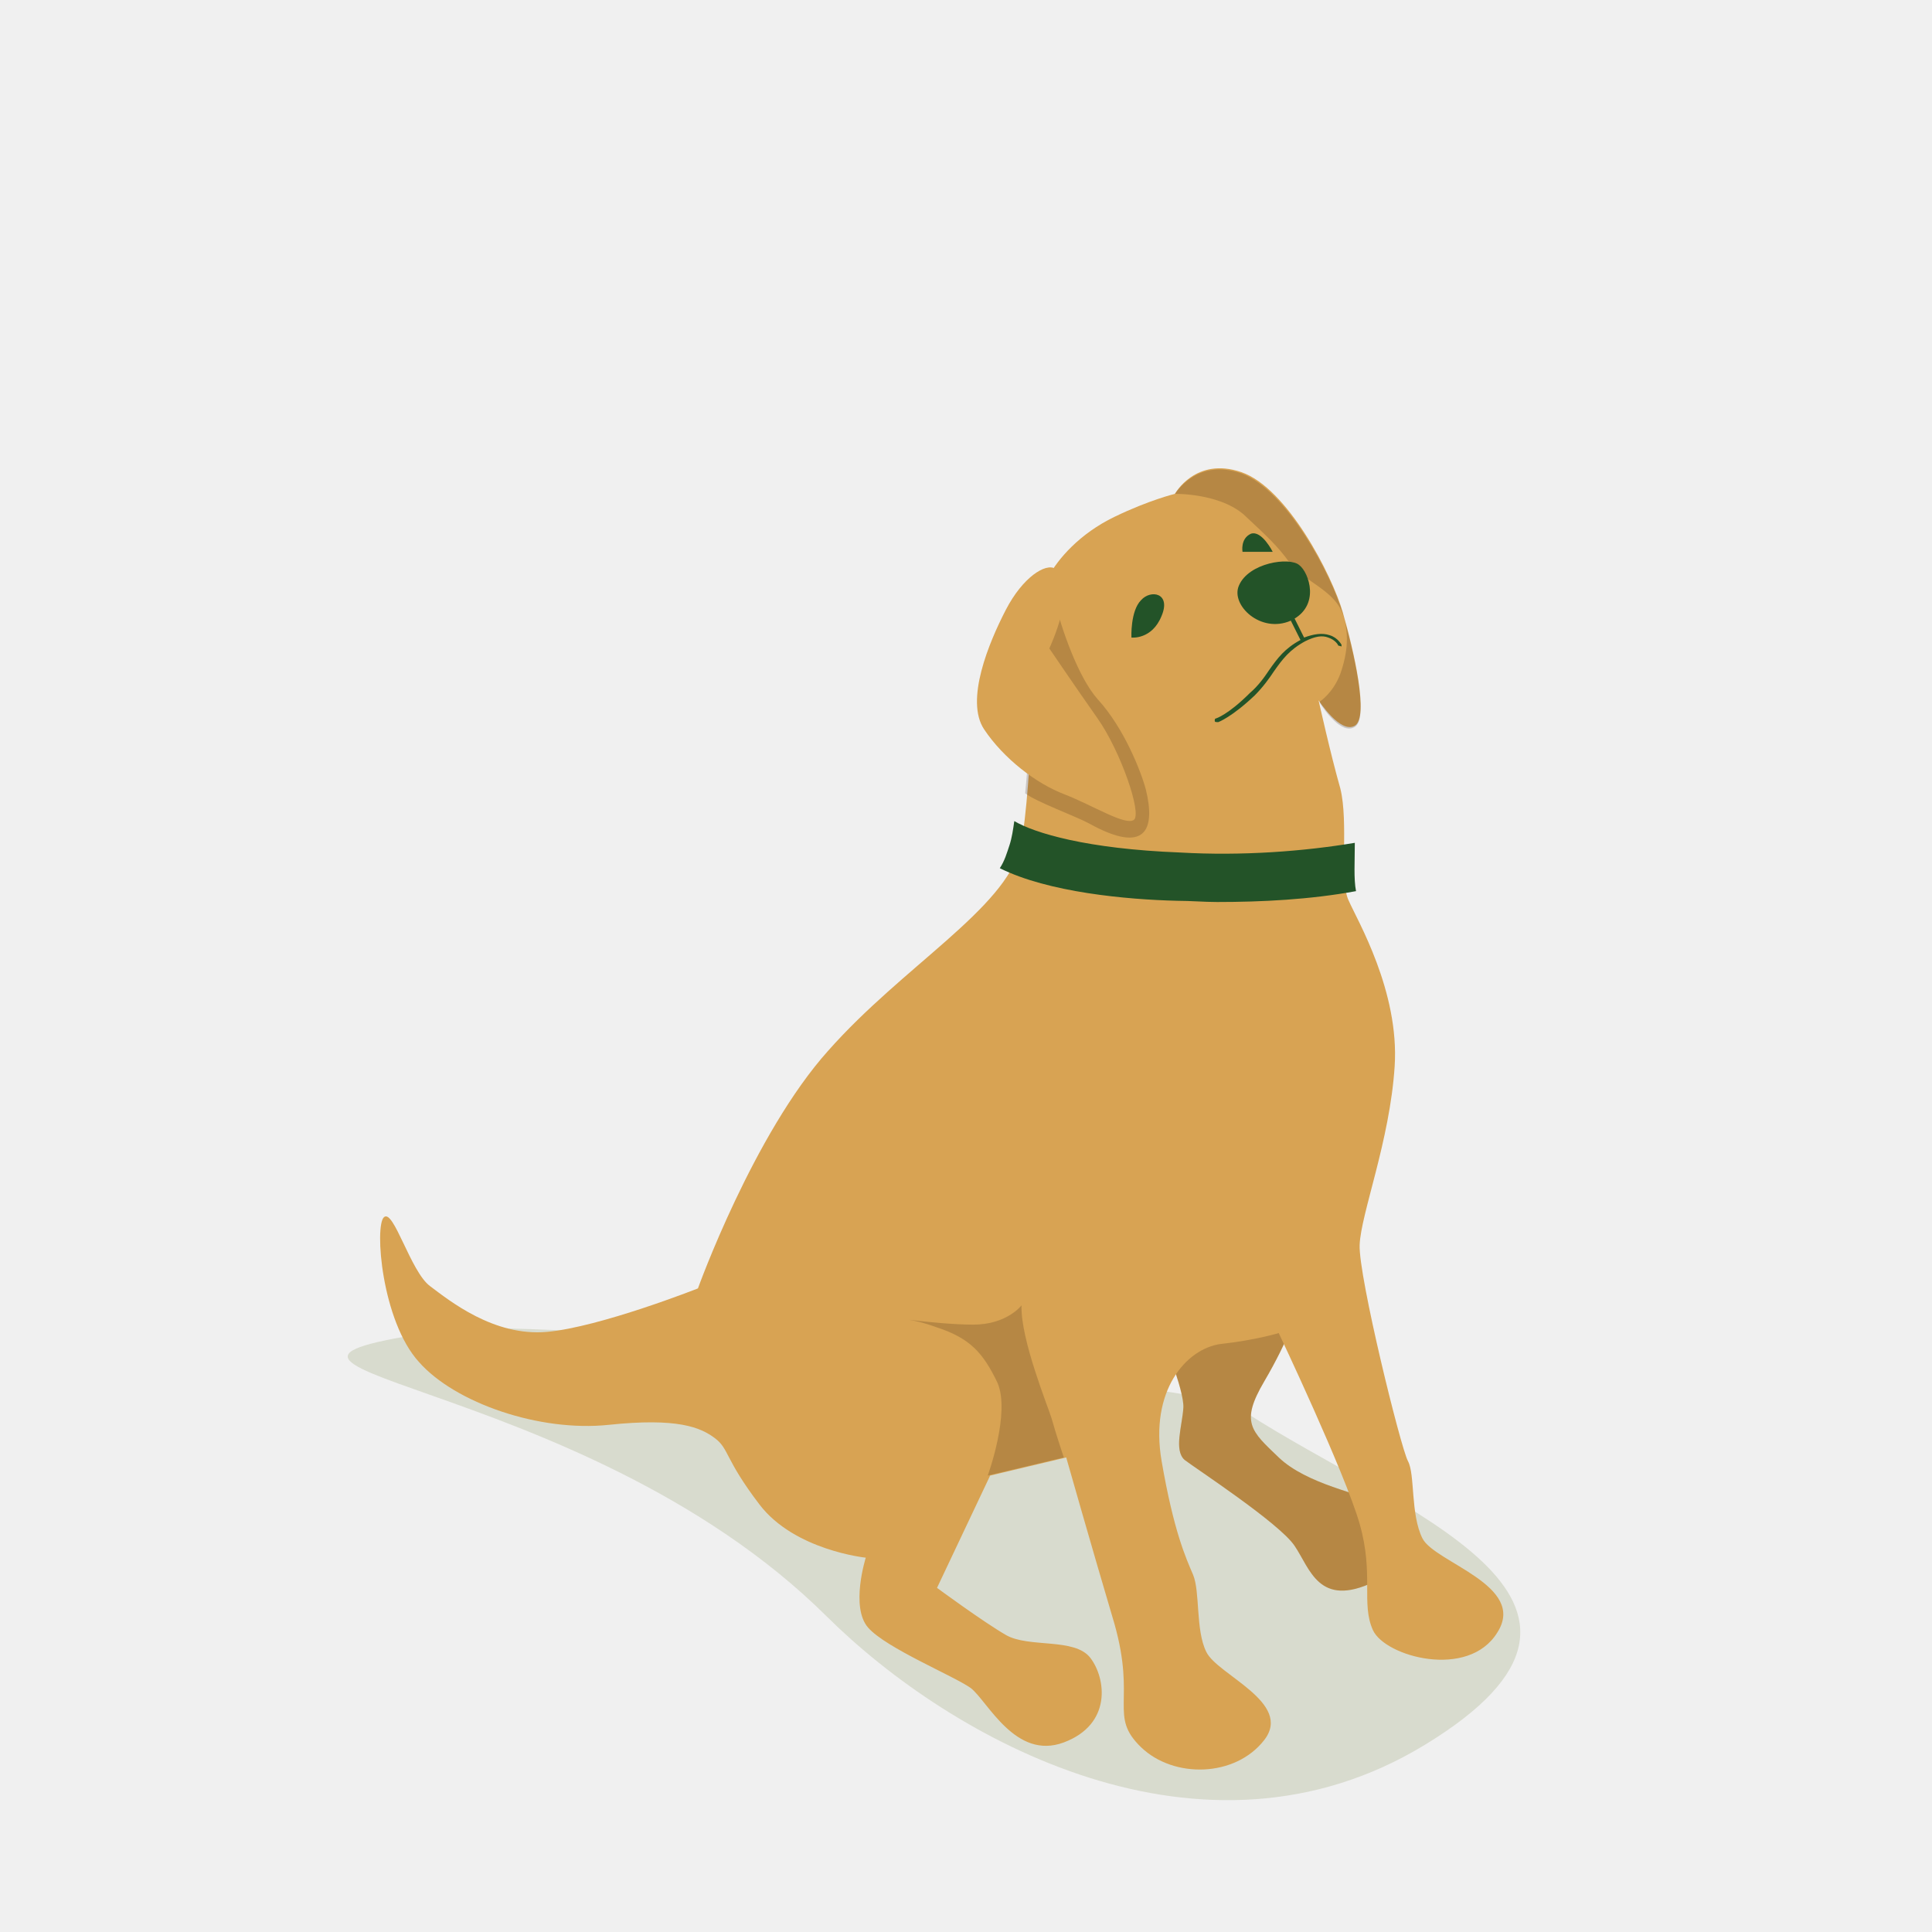
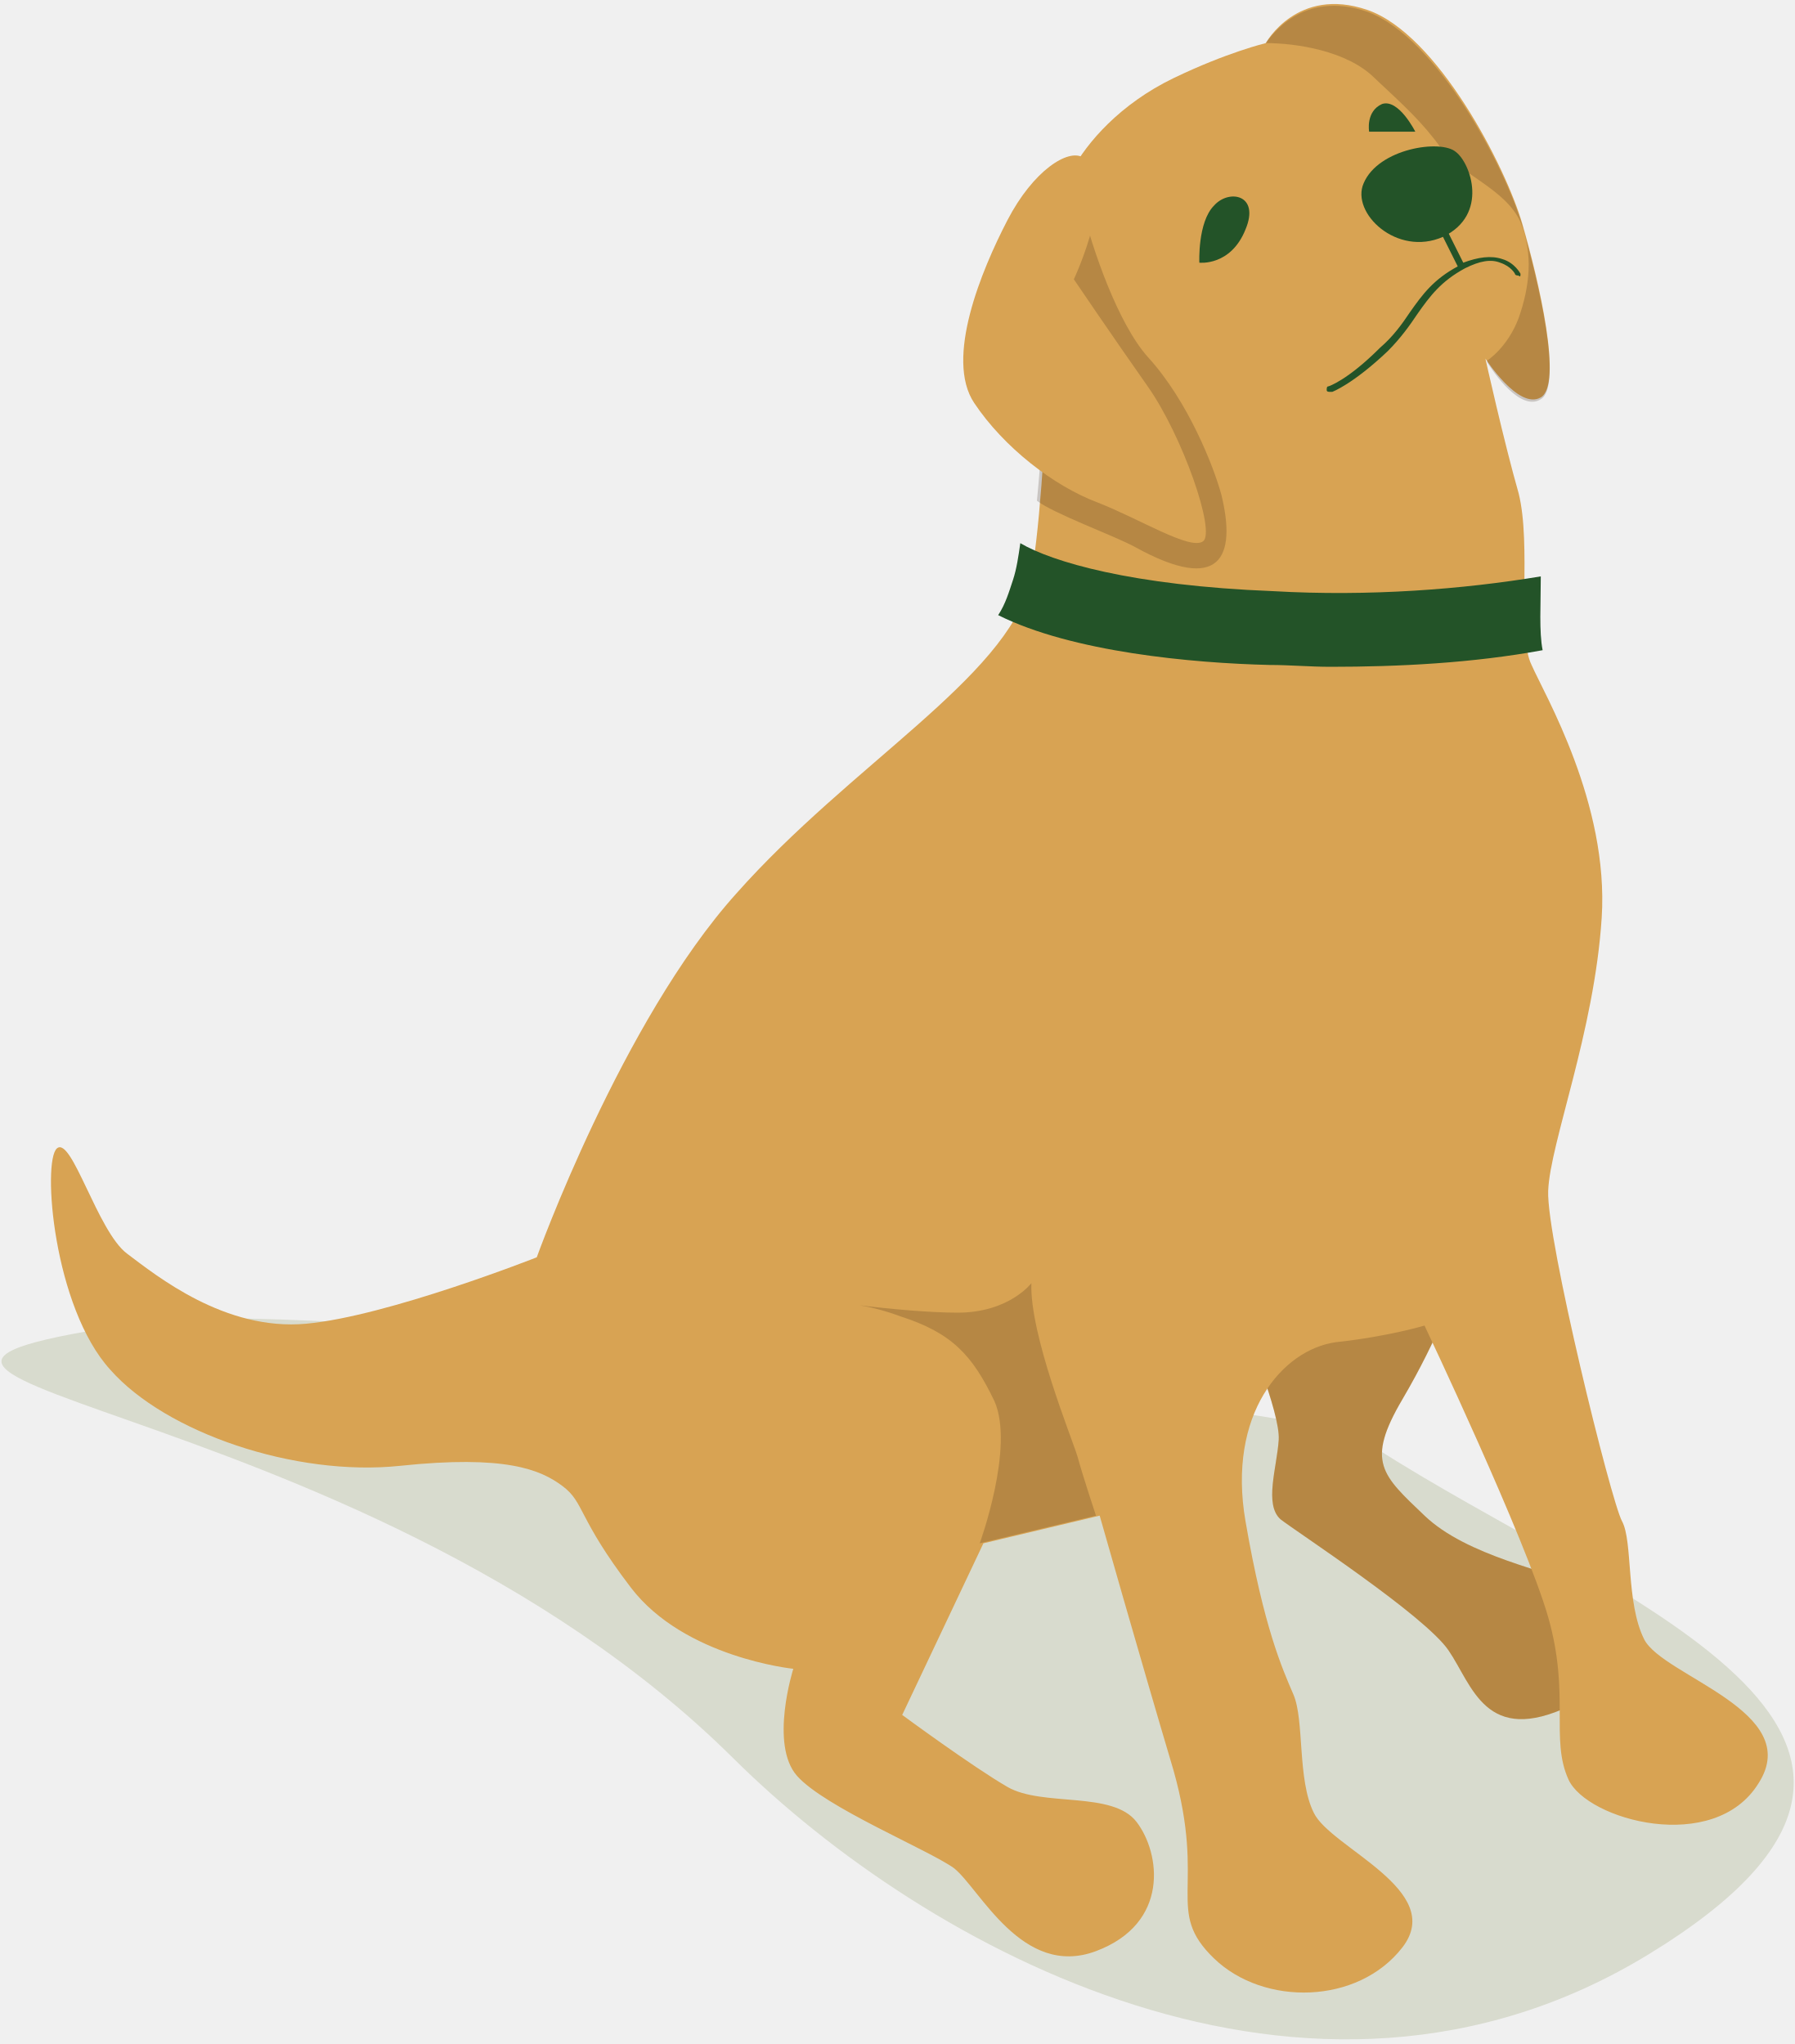
- <svg xmlns="http://www.w3.org/2000/svg" width="390" height="390" viewBox="0 0 390 390" fill="none">
-   <path opacity="0.2" d="M251.55 285.187C282.506 305.175 335.644 322.968 287.625 352.218C242.775 379.518 192.075 351.243 166.969 326.381C116.513 276.168 30.225 276.9 91.162 268.368C95.794 267.637 129.675 268.368 163.313 273.243C198.169 278.118 242.288 279.093 251.55 285.187Z" fill="#798645" />
-   <path d="M234.244 269.1C234.244 269.1 239.119 280.556 238.875 284.213C238.631 287.869 236.925 292.744 239.119 294.694C241.313 296.4 258.131 307.369 261.3 312C264.469 316.631 266.175 324.675 277.388 319.313C288.6 313.95 284.944 305.906 279.581 303.713C274.463 301.519 263.738 299.569 258.131 294.206C252.525 288.844 250.331 287.138 255.206 278.85C260.081 270.563 262.275 263.981 262.275 263.981L234.244 269.1Z" fill="#D8A353" />
-   <path opacity="0.2" d="M234.244 269.1C234.244 269.1 239.119 280.556 238.875 284.213C238.631 287.869 236.925 292.744 239.119 294.694C241.313 296.4 258.131 307.369 261.3 312C264.469 316.631 266.175 324.675 277.388 319.313C288.6 313.95 284.944 305.906 279.581 303.713C274.463 301.519 263.738 299.569 258.131 294.206C252.525 288.844 250.331 287.138 255.206 278.85C260.081 270.563 262.275 263.981 262.275 263.981L234.244 269.1Z" fill="#2F1B0B" />
-   <path d="M211.575 116.513C213.525 112.857 217.913 107.738 224.981 104.325C232.05 100.913 237.169 99.694 237.169 99.694C237.169 99.694 241.313 92.138 250.575 95.306C259.838 98.475 268.856 116.025 271.05 123.582C273.244 131.138 276.413 144.788 273.488 146.494C270.563 148.2 266.175 141.375 266.175 141.375C266.175 141.375 268.613 152.344 270.563 159.169C272.269 165.994 270.319 177.938 272.269 181.838C273.975 185.738 282.506 200.119 281.531 215.232C280.556 230.344 274.706 244.969 274.463 251.307C274.219 257.644 282.75 292.257 284.213 294.938C285.675 297.619 284.7 305.663 287.138 310.538C289.575 315.413 308.344 320.044 302.25 329.55C296.4 339.057 279.581 334.425 277.144 329.063C274.706 323.7 277.388 317.85 274.463 307.613C271.538 297.375 258.131 269.1 258.131 269.1C258.131 269.1 253.256 270.563 246.431 271.294C239.363 272.269 232.05 280.8 234.488 294.938C236.925 309.075 239.363 314.438 240.825 317.85C242.288 321.263 241.313 329.063 243.506 333.45C245.7 338.082 261.056 343.688 255.206 351.244C249.356 358.8 236.925 359.044 230.344 352.707C223.763 346.369 229.369 343.444 224.981 327.844C220.35 312.244 215.231 294.207 215.231 294.207L199.875 297.863L189.15 320.532C189.15 320.532 198.413 327.357 203.044 330.038C207.675 332.719 216.938 330.525 220.106 334.669C223.275 338.813 224.494 348.075 214.744 351.732C204.994 355.388 199.388 343.444 195.975 340.763C192.563 338.325 178.913 332.719 175.256 328.575C171.6 324.432 174.769 314.438 174.769 314.438C174.769 314.438 160.388 312.975 153.319 303.713C146.25 294.45 147.225 292.5 144.3 290.307C141.375 288.113 136.744 286.163 122.85 287.625C108.956 289.088 91.894 283.238 84.581 274.95C77.025 266.663 75.562 247.407 77.513 245.7C79.463 243.994 82.875 256.669 86.775 259.594C90.675 262.519 99.694 269.832 110.419 268.857C121.144 267.882 140.888 260.082 140.888 260.082C140.888 260.082 152.1 228.882 167.213 212.063C182.325 195 202.8 183.544 205.969 171.113C208.65 158.682 208.406 122.607 211.575 116.513Z" fill="#D8A353" />
-   <path opacity="0.2" d="M206.212 263.494C206.212 263.494 203.287 267.394 196.462 267.394C192.806 267.394 187.444 266.907 183.544 266.419C185.006 266.663 186.956 267.15 188.906 267.882C195.731 270.075 198.412 273 201.337 279.094C204.019 285.188 199.387 297.863 199.387 297.863L214.744 294.207C214.744 294.207 213.037 289.088 212.306 286.407C211.575 283.969 205.969 270.319 206.212 263.494ZM231.319 159.413C230.344 155.757 226.931 146.982 221.569 141.132C217.669 136.744 214.256 126.994 212.794 120.9L210.112 121.632C208.65 130.65 208.162 147.713 206.944 160.144C209.137 161.85 217.181 164.775 219.862 166.238C231.319 172.575 233.269 167.457 231.319 159.413Z" fill="#2F1B0B" />
-   <path d="M228.394 128.7C228.394 128.7 228.15 123.337 230.344 121.144C232.294 118.95 236.438 119.681 234.488 124.312C232.538 129.187 228.394 128.7 228.394 128.7ZM250.819 111.394C250.819 111.394 250.331 108.712 252.525 107.737C254.719 107.006 256.913 111.394 256.913 111.394H250.819ZM270.806 130.162C270.806 130.162 270.075 128.7 268.369 128.212C266.906 127.725 265.2 127.969 263.25 128.7L261.056 124.312L260.325 124.8L262.519 129.187C259.35 130.894 257.888 132.844 256.181 135.281C255.206 136.744 253.988 138.45 252.281 139.912C247.894 144.3 245.456 145.031 245.456 145.031C245.213 145.031 245.213 145.275 245.213 145.519C245.213 145.762 245.456 145.762 245.7 145.762H245.944C245.944 145.762 248.625 144.787 253.256 140.4C254.963 138.694 256.181 136.987 257.156 135.525C258.863 133.087 260.325 131.137 263.494 129.431C265.444 128.456 266.906 128.212 268.125 128.7C269.588 129.187 270.075 130.162 270.075 130.162C270.075 130.406 270.563 130.406 270.563 130.406C270.806 130.65 270.806 130.406 270.806 130.162Z" fill="#235328" />
-   <path d="M213.037 114.807C211.087 113.588 206.456 116.513 203.044 123.094C199.631 129.675 194.756 141.375 198.656 147.225C202.556 153.075 209.137 158.194 214.987 160.388C220.594 162.582 227.175 166.725 228.881 165.507C230.587 164.288 226.2 151.613 221.569 145.032C216.937 138.45 211.819 130.894 211.819 130.894C211.819 130.894 217.912 117.975 213.037 114.807Z" fill="#D8A353" />
-   <path opacity="0.2" d="M270.806 123.338C272.512 127.481 272.025 131.869 270.562 136.013C269.1 139.913 266.419 141.619 266.419 141.619V141.863C267.15 143.081 270.806 148.444 273.487 146.738C276.412 145.031 273.244 131.381 271.05 123.825C268.856 116.269 259.837 98.963 250.575 95.55C242.044 92.625 237.9 98.719 237.169 99.694C241.069 99.694 247.894 100.669 251.55 104.325C255.45 107.981 257.887 110.175 260.325 113.588C262.762 117 268.856 118.95 270.806 123.338Z" fill="#2F1B0B" />
-   <path d="M250.087 118.218C248.381 122.118 254.475 127.968 260.569 125.287C266.662 122.362 264.225 115.537 262.275 114.075C260.325 112.368 252.037 113.587 250.087 118.218ZM273.487 170.137C263.25 171.843 250.819 172.818 238.144 172.087C219.375 171.356 208.894 168.187 204.75 165.75C204.506 167.456 204.262 169.162 203.775 170.625C203.287 172.087 202.8 173.793 201.825 175.256C211.575 180.131 227.419 181.593 237.656 181.837C240.337 181.837 243.019 182.081 245.7 182.081C254.719 182.081 264.469 181.593 273.731 179.887C273.244 177.45 273.487 173.793 273.487 170.137Z" fill="#235328" />
+ <svg xmlns="http://www.w3.org/2000/svg" width="237" height="270" viewBox="0 0 237 270" fill="none">
+   <g clip-path="url(#clip0_1045_366)">
+     <path opacity="0.2" d="M181.55 191.187C212.506 211.175 265.644 228.968 217.625 258.218C172.775 285.518 122.075 257.243 96.969 232.381C46.513 182.168 -39.775 182.9 21.163 174.368C25.794 173.637 59.675 174.368 93.312 179.243C128.169 184.118 172.288 185.093 181.55 191.187Z" fill="#798645" />
+     <path d="M164.244 175.1C164.244 175.1 169.119 186.556 168.875 190.213C168.631 193.869 166.925 198.744 169.119 200.694C171.313 202.4 188.131 213.369 191.3 218C194.469 222.631 196.175 230.675 207.388 225.313C218.6 219.95 214.944 211.906 209.581 209.713C204.463 207.519 193.738 205.569 188.131 200.206C182.525 194.844 180.331 193.138 185.206 184.85C190.081 176.563 192.275 169.981 192.275 169.981L164.244 175.1Z" fill="#D8A353" />
+     <path opacity="0.2" d="M164.244 175.1C164.244 175.1 169.119 186.556 168.875 190.213C168.631 193.869 166.925 198.744 169.119 200.694C171.313 202.4 188.131 213.369 191.3 218C194.469 222.631 196.175 230.675 207.388 225.313C218.6 219.95 214.944 211.906 209.581 209.713C204.463 207.519 193.738 205.569 188.131 200.206C182.525 194.844 180.331 193.138 185.206 184.85C190.081 176.563 192.275 169.981 192.275 169.981L164.244 175.1Z" fill="#2F1B0B" />
+     <path d="M141.575 22.513C143.525 18.857 147.913 13.738 154.981 10.325C162.05 6.913 167.169 5.694 167.169 5.694C167.169 5.694 171.313 -1.862 180.575 1.307C189.838 4.475 198.856 22.025 201.05 29.582C203.244 37.138 206.413 50.788 203.488 52.494C200.563 54.2 196.175 47.375 196.175 47.375C196.175 47.375 198.613 58.344 200.563 65.169C202.269 71.994 200.319 83.938 202.269 87.838C203.975 91.738 212.506 106.119 211.531 121.232C210.556 136.344 204.706 150.969 204.463 157.307C204.219 163.644 212.75 198.257 214.213 200.938C215.675 203.619 214.7 211.663 217.138 216.538C219.575 221.413 238.344 226.044 232.25 235.55C226.4 245.057 209.581 240.425 207.144 235.063C204.706 229.7 207.388 223.85 204.463 213.613C201.538 203.375 188.131 175.1 188.131 175.1C188.131 175.1 183.256 176.563 176.431 177.294C169.363 178.269 162.05 186.8 164.488 200.938C166.925 215.075 169.363 220.438 170.825 223.85C172.288 227.263 171.313 235.063 173.506 239.45C175.7 244.082 191.056 249.688 185.206 257.244C179.356 264.8 166.925 265.044 160.344 258.707C153.763 252.369 159.369 249.444 154.981 233.844C150.35 218.244 145.231 200.207 145.231 200.207L129.875 203.863L119.15 226.532C119.15 226.532 128.413 233.357 133.044 236.038C137.675 238.719 146.938 236.525 150.106 240.669C153.275 244.813 154.494 254.075 144.744 257.732C134.994 261.388 129.388 249.444 125.975 246.763C122.563 244.325 108.913 238.719 105.256 234.575C101.6 230.432 104.769 220.438 104.769 220.438C104.769 220.438 90.388 218.975 83.319 209.713C76.25 200.45 77.225 198.5 74.3 196.307C71.375 194.113 66.744 192.163 52.85 193.625C38.956 195.088 21.894 189.238 14.581 180.95C7.025 172.663 5.563 153.407 7.513 151.7C9.463 149.994 12.875 162.669 16.775 165.594C20.675 168.519 29.694 175.832 40.419 174.857C51.144 173.882 70.888 166.082 70.888 166.082C70.888 166.082 82.1 134.882 97.213 118.063C112.325 101 132.8 89.544 135.969 77.113C138.65 64.681 138.406 28.607 141.575 22.513Z" fill="#D8A353" />
+     <path opacity="0.2" d="M136.212 169.494C136.212 169.494 133.287 173.394 126.462 173.394C122.806 173.394 117.444 172.907 113.544 172.419C115.006 172.663 116.956 173.15 118.906 173.882C125.731 176.075 128.412 179 131.337 185.094C134.019 191.188 129.387 203.863 129.387 203.863L144.744 200.207C144.744 200.207 143.037 195.088 142.306 192.407C141.575 189.969 135.969 176.319 136.212 169.494ZM161.319 65.413C160.344 61.757 156.931 52.982 151.569 47.132C147.669 42.744 144.256 32.994 142.794 26.9L140.112 27.632C138.65 36.65 138.162 53.713 136.944 66.144C139.137 67.85 147.181 70.775 149.862 72.238C161.319 78.575 163.269 73.457 161.319 65.413Z" fill="#2F1B0B" />
+     <path d="M158.394 34.7C158.394 34.7 158.15 29.337 160.344 27.144C162.294 24.95 166.438 25.681 164.488 30.312C162.538 35.188 158.394 34.7 158.394 34.7ZM180.819 17.394C180.819 17.394 180.331 14.713 182.525 13.738C184.719 13.006 186.913 17.394 186.913 17.394H180.819ZM200.806 36.163C200.806 36.163 200.075 34.7 198.369 34.212C196.906 33.725 195.2 33.969 193.25 34.7L191.056 30.312L190.325 30.8L192.519 35.188C189.35 36.894 187.888 38.844 186.181 41.281C185.206 42.744 183.988 44.45 182.281 45.913C177.894 50.3 175.456 51.031 175.456 51.031C175.213 51.031 175.213 51.275 175.213 51.519C175.213 51.763 175.456 51.763 175.7 51.763H175.944C175.944 51.763 178.625 50.788 183.256 46.4C184.963 44.694 186.181 42.987 187.156 41.525C188.863 39.087 190.325 37.138 193.494 35.431C195.444 34.456 196.906 34.212 198.125 34.7C199.588 35.188 200.075 36.163 200.075 36.163C200.075 36.406 200.563 36.406 200.563 36.406C200.806 36.65 200.806 36.406 200.806 36.163Z" fill="#235328" />
+     <path d="M143.037 20.806C141.087 19.588 136.456 22.513 133.044 29.094C129.631 35.675 124.756 47.375 128.656 53.225C132.556 59.075 139.137 64.194 144.987 66.388C150.594 68.582 157.175 72.725 158.881 71.507C160.587 70.288 156.2 57.613 151.569 51.032C146.937 44.45 141.819 36.894 141.819 36.894C141.819 36.894 147.912 23.975 143.037 20.806Z" fill="#D8A353" />
+     <path opacity="0.2" d="M200.806 29.338C202.512 33.481 202.025 37.869 200.562 42.013C199.1 45.913 196.419 47.619 196.419 47.619V47.863C197.15 49.081 200.806 54.444 203.487 52.738C206.412 51.031 203.244 37.381 201.05 29.825C198.856 22.269 189.837 4.963 180.575 1.55C172.044 -1.375 167.9 4.719 167.169 5.694C171.069 5.694 177.894 6.669 181.55 10.325C185.45 13.981 187.887 16.175 190.325 19.588C192.762 23 198.856 24.95 200.806 29.338Z" fill="#2F1B0B" />
+     <path d="M180.087 24.218C178.381 28.118 184.475 33.968 190.569 31.287C196.662 28.362 194.225 21.537 192.275 20.075C190.325 18.368 182.037 19.587 180.087 24.218ZM203.487 76.137C193.25 77.843 180.819 78.818 168.144 78.087C149.375 77.356 138.894 74.187 134.75 71.75C134.506 73.456 134.262 75.162 133.775 76.625C133.287 78.087 132.8 79.793 131.825 81.256C141.575 86.131 157.419 87.593 167.656 87.837C170.337 87.837 173.019 88.081 175.7 88.081C184.719 88.081 194.469 87.593 203.731 85.887C203.244 83.45 203.487 79.793 203.487 76.137Z" fill="#235328" />
+   </g>
+   <defs>
+     <clipPath id="clip0_1045_366">
+       <rect width="237" height="270" fill="white" />
+     </clipPath>
+   </defs>
</svg>
